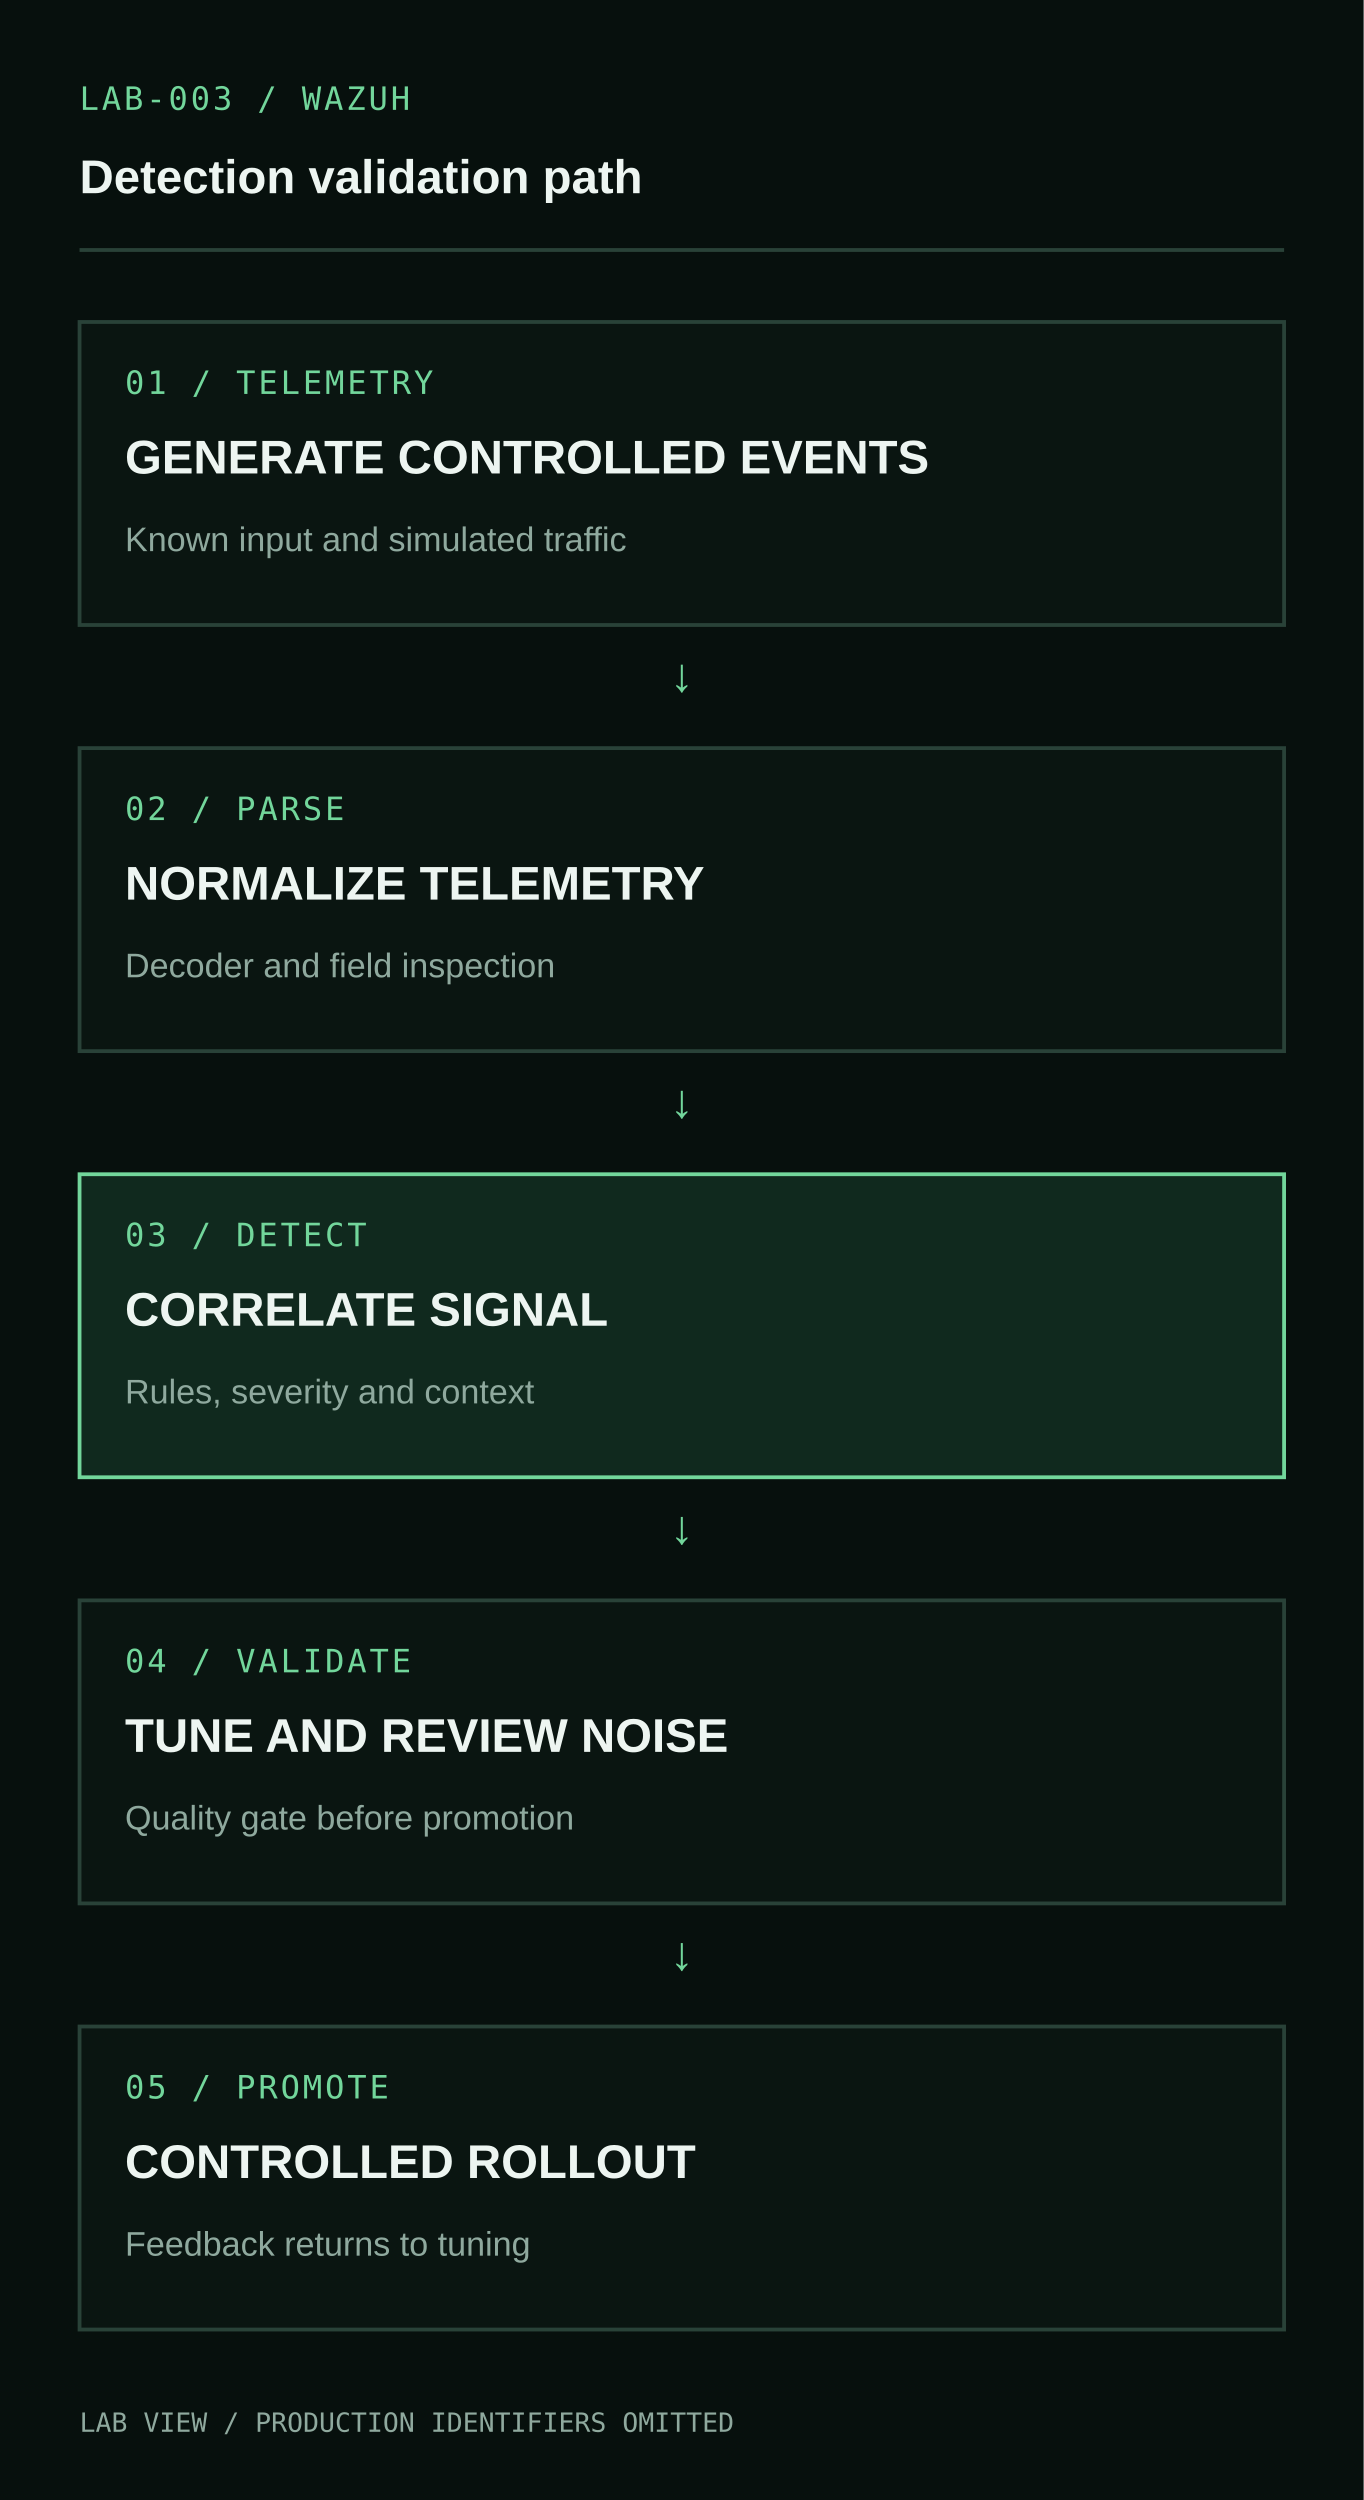
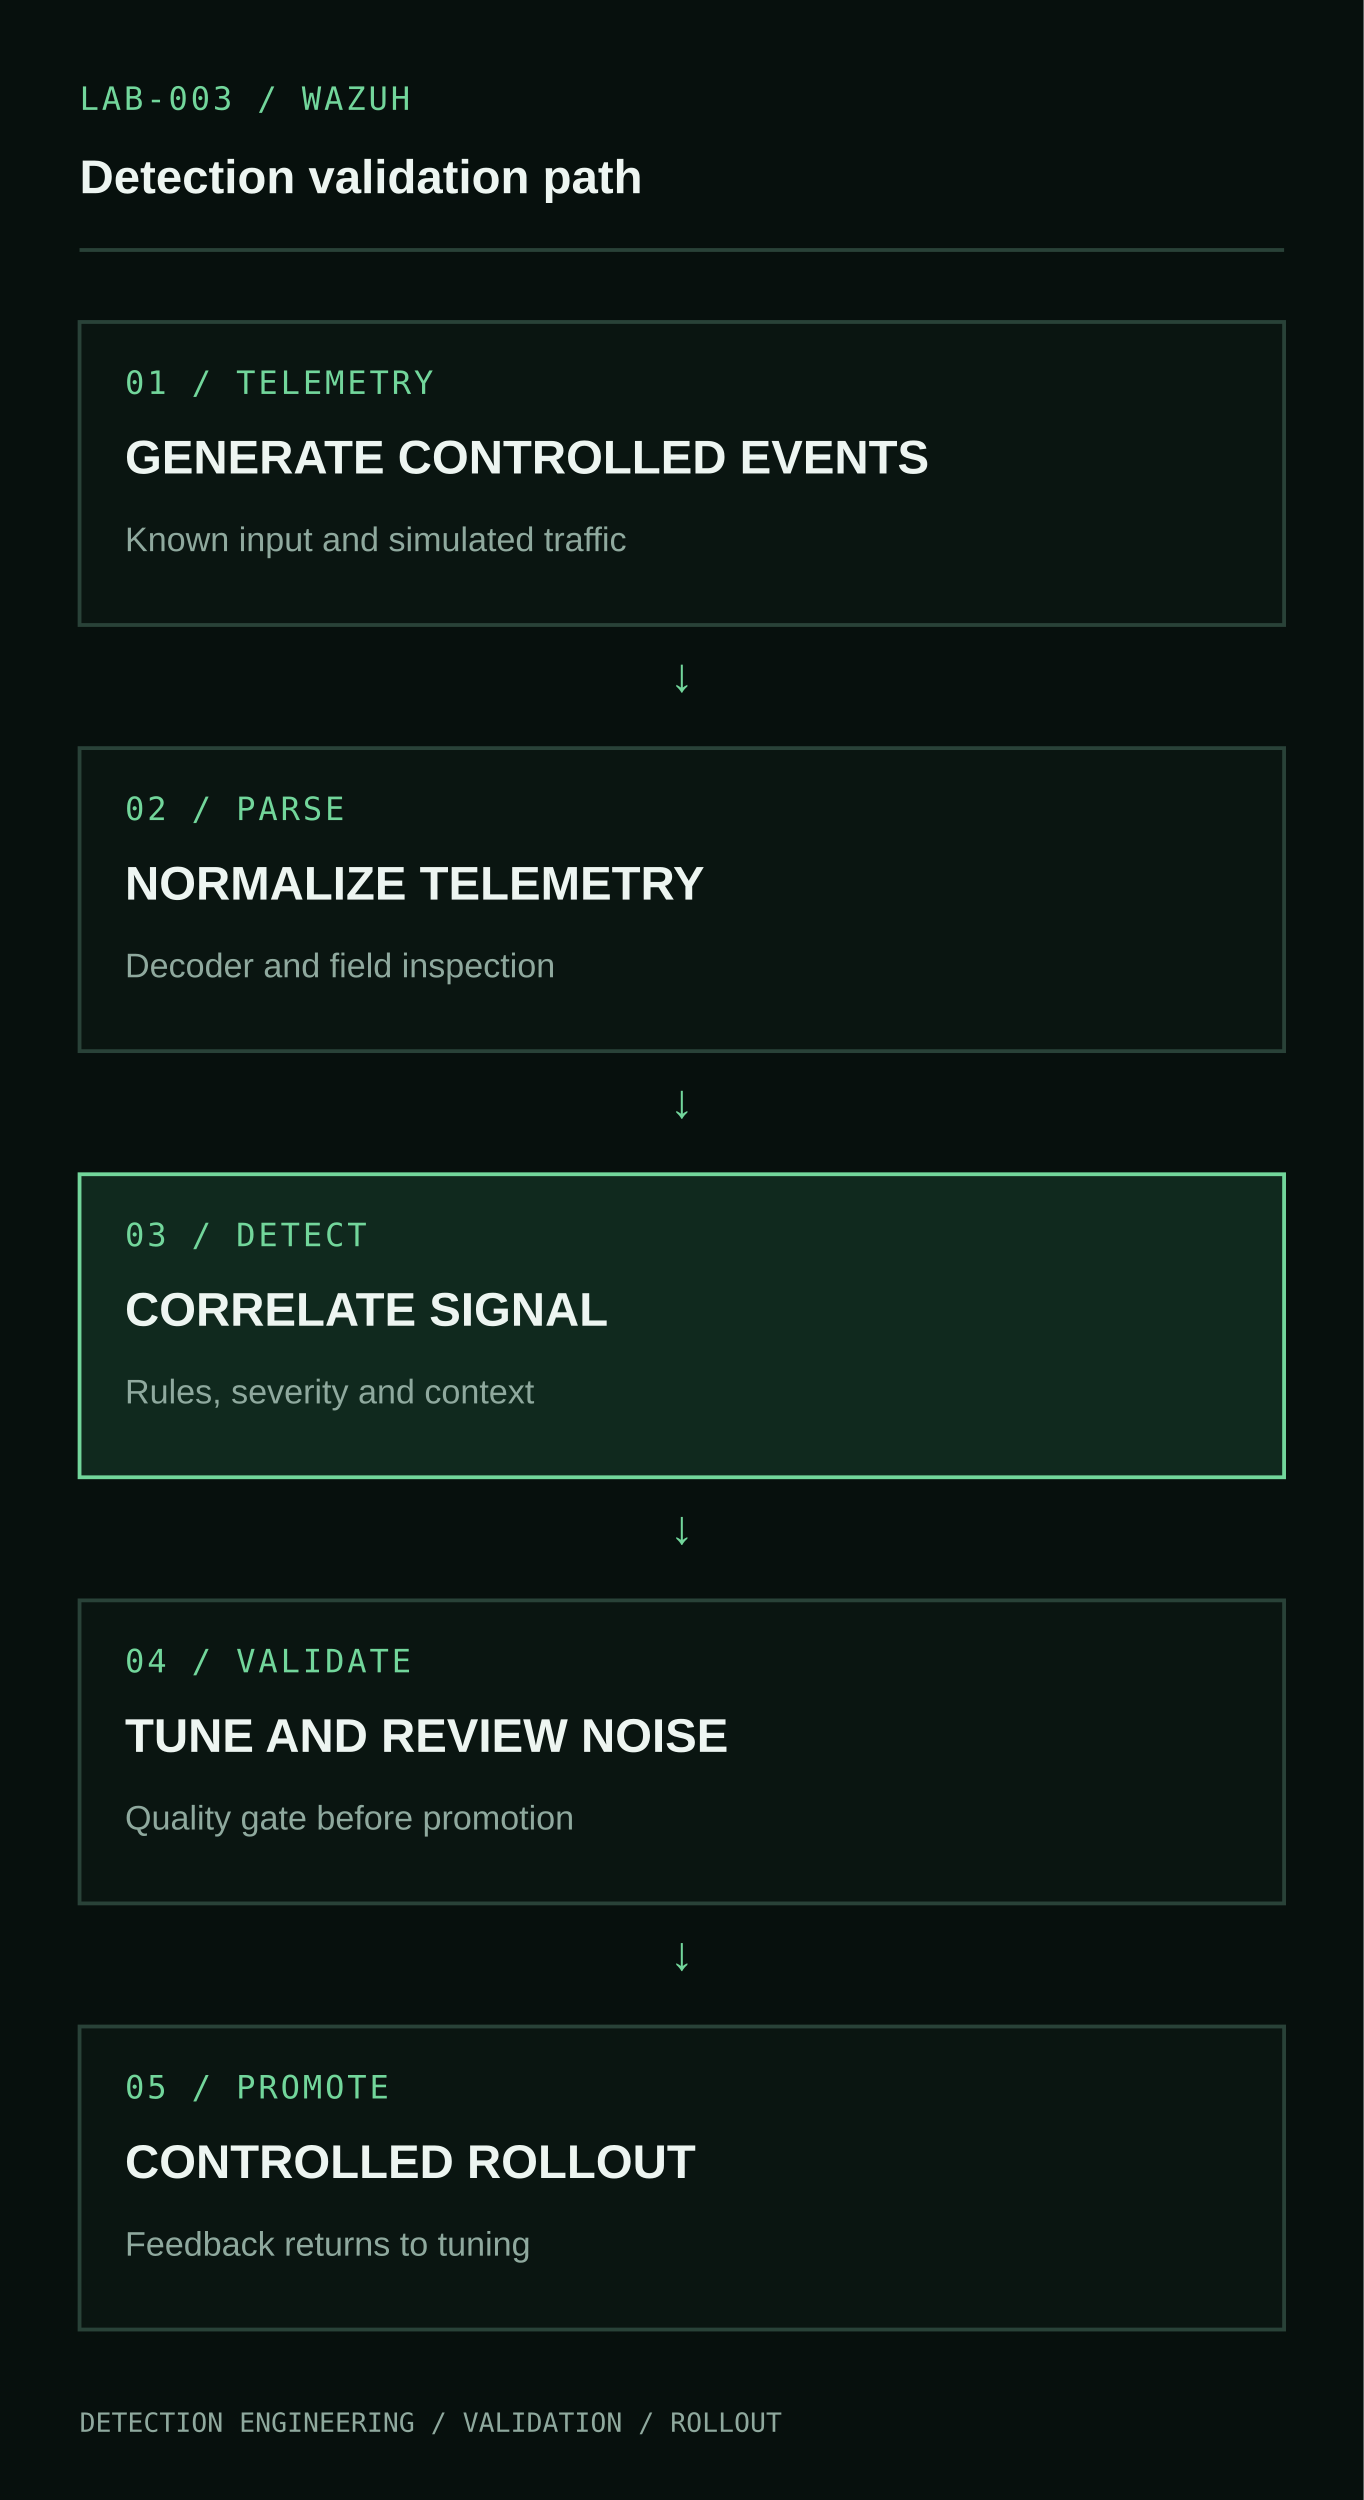
<svg xmlns="http://www.w3.org/2000/svg" viewBox="0 0 720 1320" role="img" aria-labelledby="t d">
  <defs>
    <style>.b{fill:#07100d}.p{fill:#0a1511;stroke:#294238;stroke-width:2}.a{fill:#10291e;stroke:#72d69b;stroke-width:2}.r{stroke:#294238;stroke-width:2}.w{fill:#edf5f1}.g{fill:#72d69b}.m{fill:#8fa99e}.o{fill:#e6ad4c}.l{font:500 17px ui-monospace,monospace;letter-spacing:1.5px}.h{font:600 25px Arial,sans-serif}.c{font:400 18px Arial,sans-serif}.s{font:500 14px ui-monospace,monospace}</style>
  </defs>
  <rect class="b" width="720" height="1320" />
  <text x="42" y="58" class="l g">LAB-003 / WAZUH</text>
  <text x="42" y="102" class="h w">Detection validation path</text>
  <line x1="42" y1="132" x2="678" y2="132" class="r" />
  <g transform="translate(42 170)">
    <rect class="p" width="636" height="160" />
    <text x="24" y="38" class="l g">01 / TELEMETRY</text>
    <text x="24" y="80" class="h w">GENERATE CONTROLLED EVENTS</text>
    <text x="24" y="121" class="c m">Known input and simulated traffic</text>
  </g>
  <text x="360" y="365" text-anchor="middle" class="h g">↓</text>
  <g transform="translate(42 395)">
    <rect class="p" width="636" height="160" />
    <text x="24" y="38" class="l g">02 / PARSE</text>
    <text x="24" y="80" class="h w">NORMALIZE TELEMETRY</text>
    <text x="24" y="121" class="c m">Decoder and field inspection</text>
  </g>
  <text x="360" y="590" text-anchor="middle" class="h g">↓</text>
  <g transform="translate(42 620)">
    <rect class="a" width="636" height="160" />
    <text x="24" y="38" class="l g">03 / DETECT</text>
    <text x="24" y="80" class="h w">CORRELATE SIGNAL</text>
    <text x="24" y="121" class="c m">Rules, severity and context</text>
  </g>
  <text x="360" y="815" text-anchor="middle" class="h g">↓</text>
  <g transform="translate(42 845)">
    <rect class="p" width="636" height="160" />
    <text x="24" y="38" class="l g">04 / VALIDATE</text>
    <text x="24" y="80" class="h w">TUNE AND REVIEW NOISE</text>
    <text x="24" y="121" class="c m">Quality gate before promotion</text>
  </g>
  <text x="360" y="1040" text-anchor="middle" class="h g">↓</text>
  <g transform="translate(42 1070)">
    <rect class="p" width="636" height="160" />
    <text x="24" y="38" class="l g">05 / PROMOTE</text>
    <text x="24" y="80" class="h w">CONTROLLED ROLLOUT</text>
    <text x="24" y="121" class="c m">Feedback returns to tuning</text>
  </g>
-   <text x="42" y="1284" class="s m">LAB VIEW / PRODUCTION IDENTIFIERS OMITTED</text>
+   <text x="42" y="1284" class="s m">DETECTION ENGINEERING / VALIDATION / ROLLOUT</text>
</svg>
